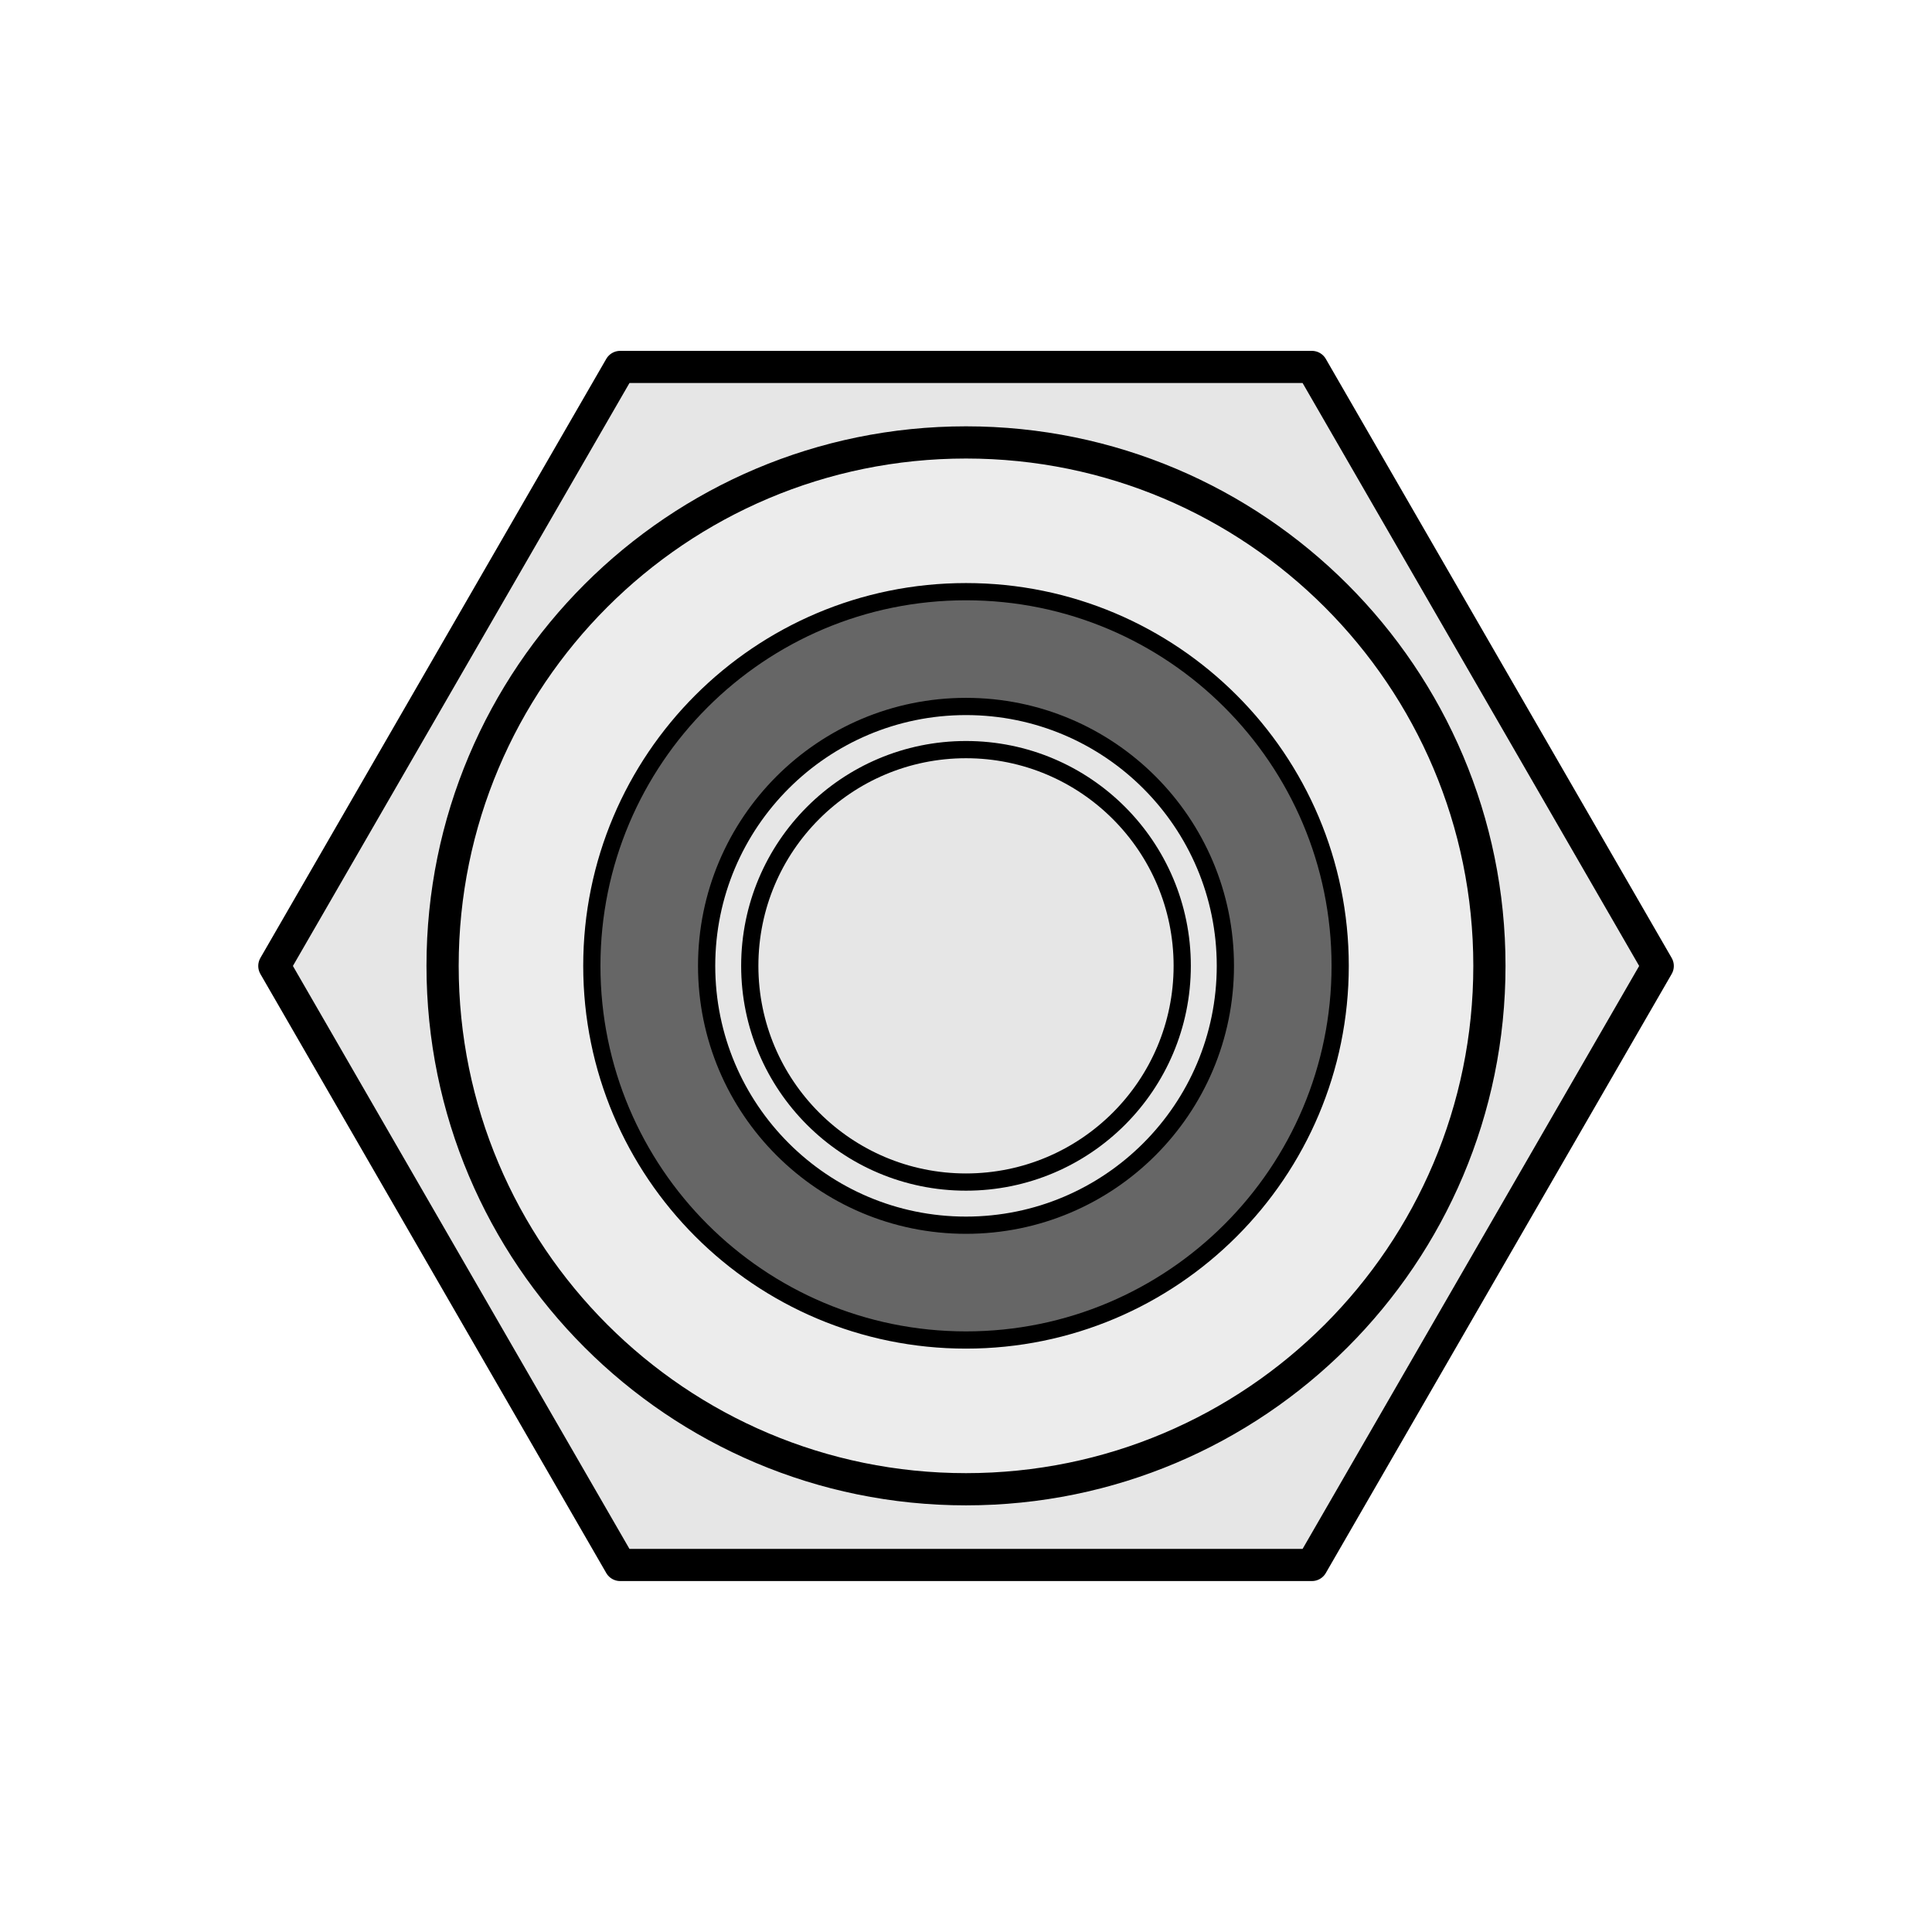
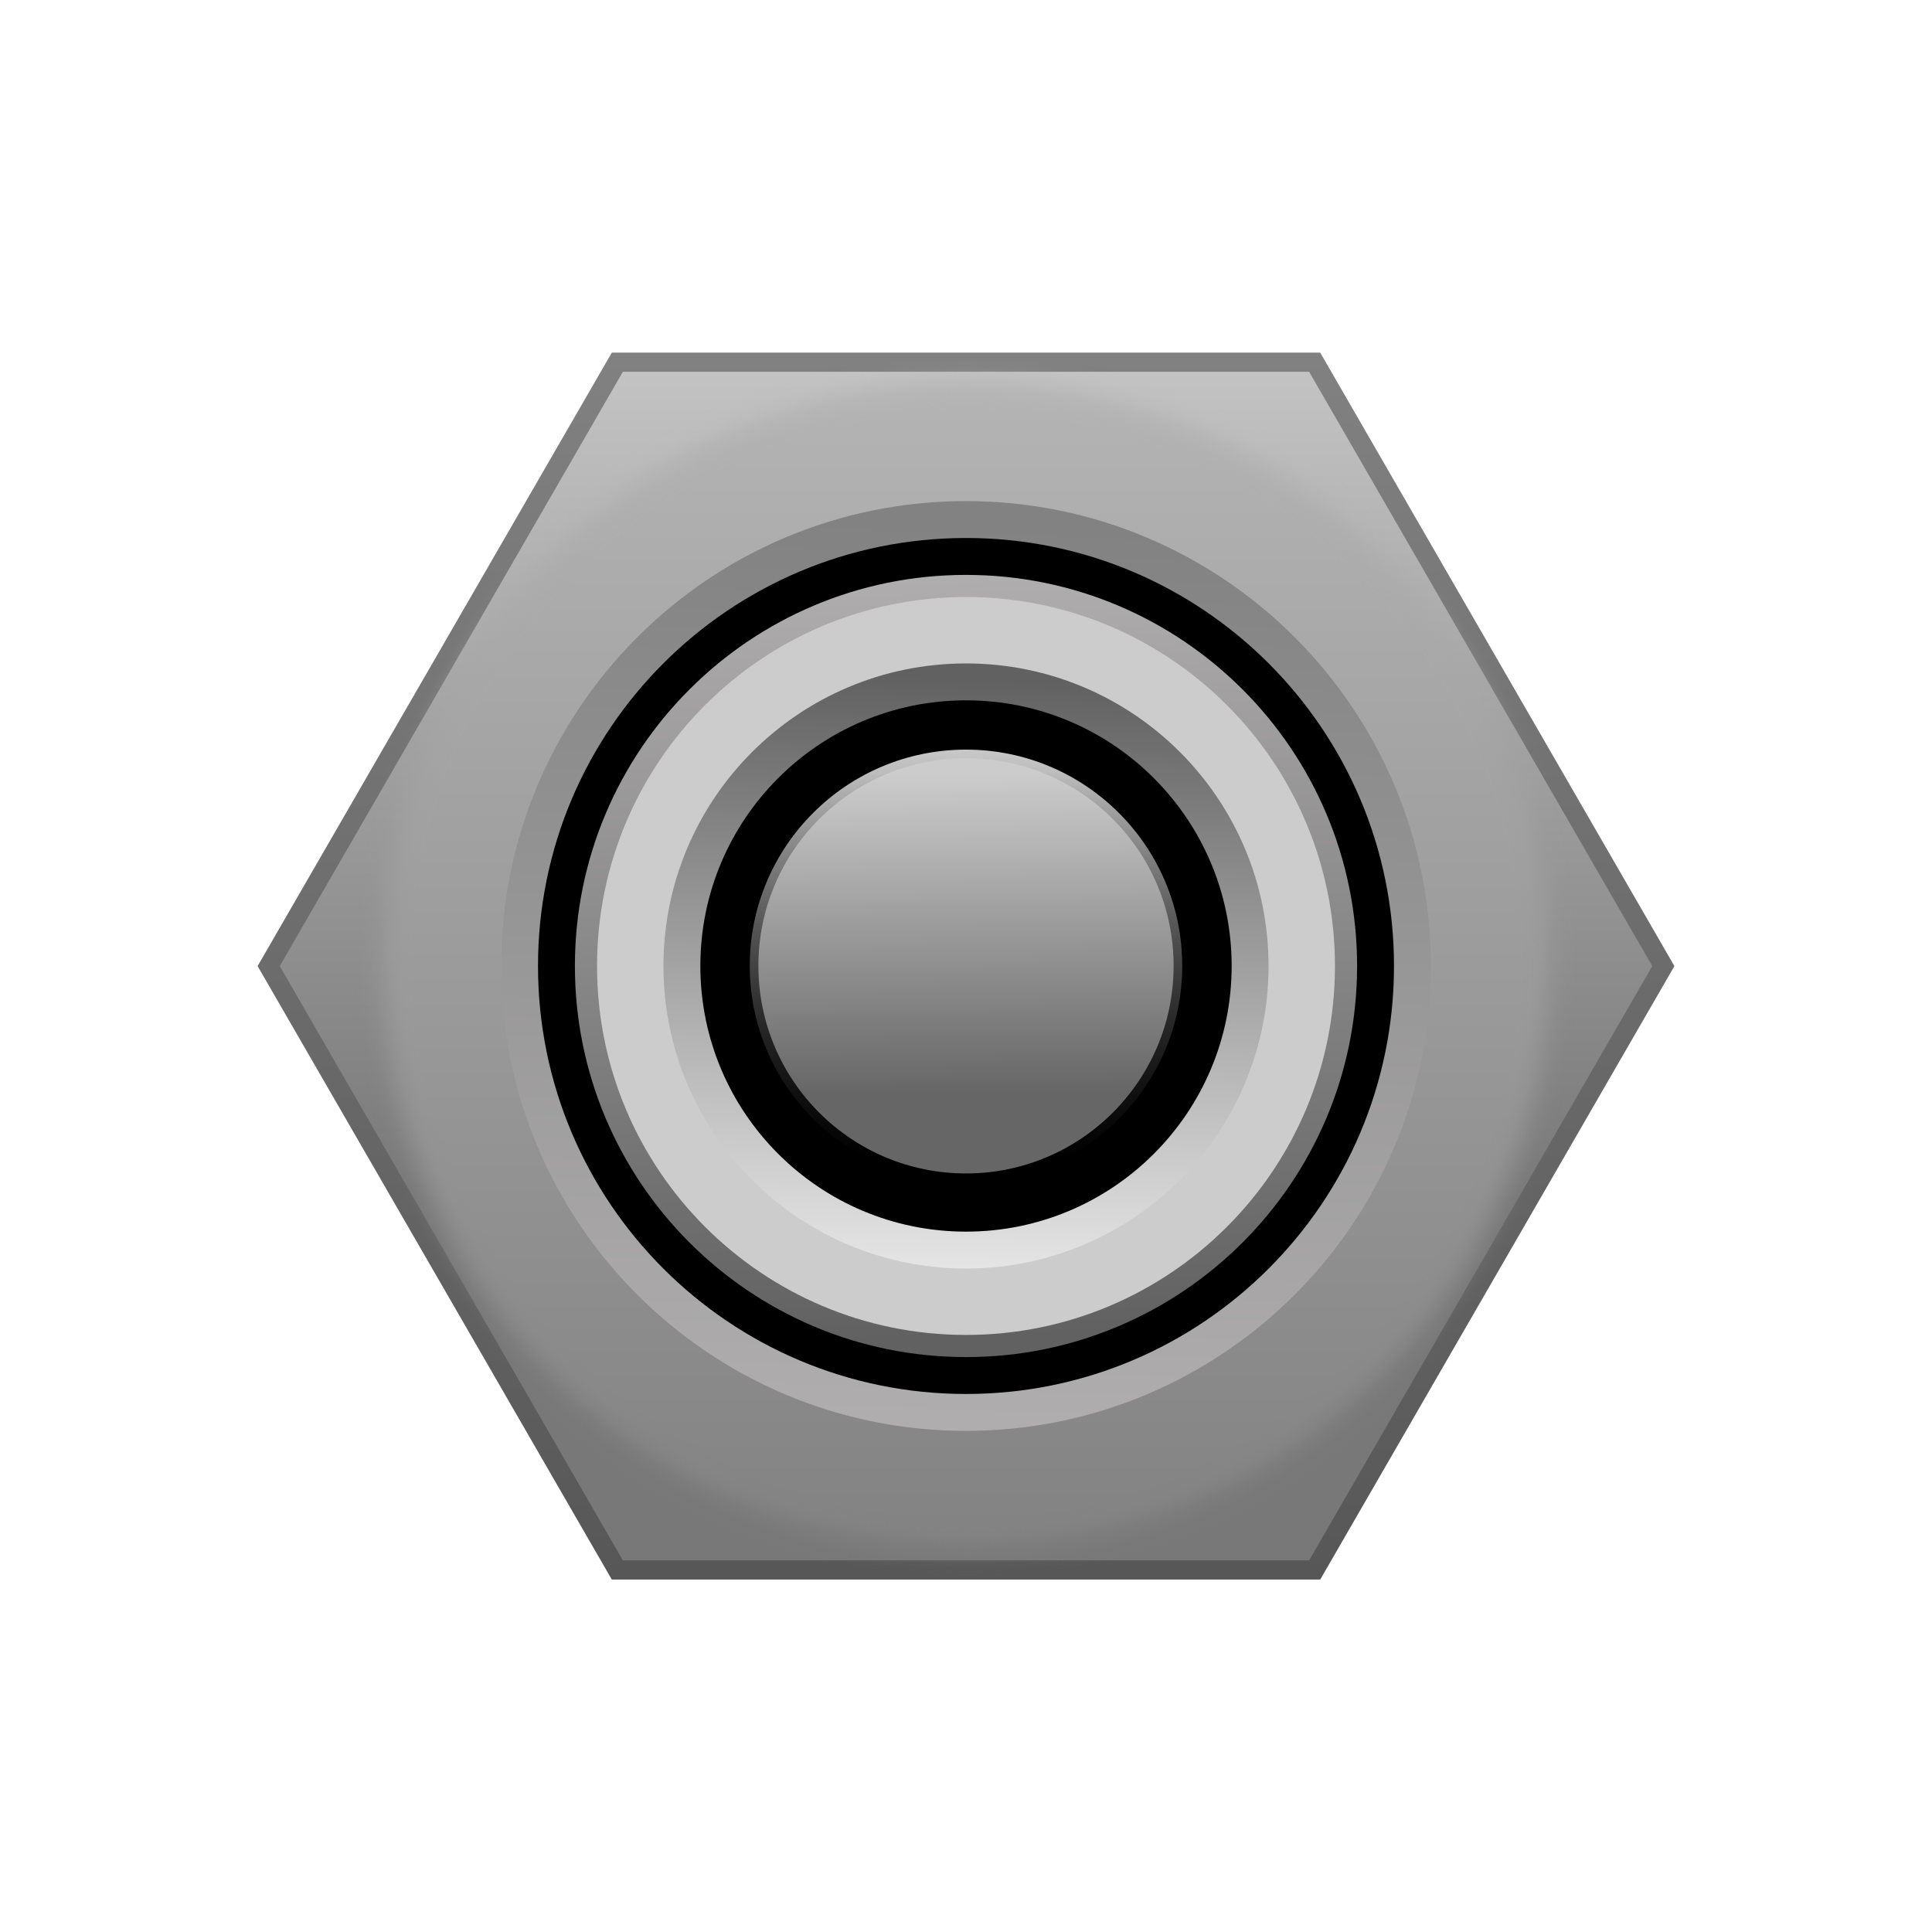
- <svg xmlns="http://www.w3.org/2000/svg" width="12mm" height="12mm" viewBox="0 0 12 12" version="1.1" id="svg826">
-   <defs id="defs820" />
+ <svg xmlns="http://www.w3.org/2000/svg" xmlns:xlink="http://www.w3.org/1999/xlink" width="12mm" height="12mm" viewBox="0 0 12 12" version="1.1" id="svg826">
+   <defs id="defs820">
+     <linearGradient id="linearGradient1031">
+       <stop style="stop-color:#cccccc;stop-opacity:1" offset="0" id="stop1027" />
+       <stop style="stop-color:#666666;stop-opacity:1" offset="1" id="stop1029" />
+     </linearGradient>
+     <linearGradient id="linearGradient1023">
+       <stop style="stop-color:#000000;stop-opacity:1;" offset="0" id="stop1019" />
+       <stop style="stop-color:#000000;stop-opacity:0;" offset="1" id="stop1021" />
+     </linearGradient>
+     <linearGradient xlink:href="#linearGradient838" id="linearGradient840" x1="9.404" y1="291.264" x2="2.471" y2="291.264" gradientUnits="userSpaceOnUse" />
+     <linearGradient id="linearGradient838">
+       <stop style="stop-color:#575757;stop-opacity:1" offset="0" id="stop834" />
+       <stop style="stop-color:#828181;stop-opacity:1" offset="1" id="stop836" />
+     </linearGradient>
+     <linearGradient xlink:href="#linearGradient850" id="linearGradient844" gradientUnits="userSpaceOnUse" x1="7.301" y1="291.266" x2="2.471" y2="291.264" />
+     <linearGradient id="linearGradient850">
+       <stop id="stop846" offset="0" style="stop-color:#787878;stop-opacity:1" />
+       <stop id="stop848" offset="1" style="stop-color:#c3c3c3;stop-opacity:1" />
+     </linearGradient>
+     <linearGradient xlink:href="#linearGradient942" id="linearGradient912" x1="16.4" y1="297.8" x2="16.4" y2="289.8" gradientUnits="userSpaceOnUse" gradientTransform="matrix(0.9875,0,0,0.9875,-2.647669,-1.672205)" />
+     <linearGradient id="linearGradient942">
+       <stop style="stop-color:#828282;stop-opacity:1" offset="0" id="stop938" />
+       <stop style="stop-color:#b4b4b4;stop-opacity:1" offset="1" id="stop940" />
+     </linearGradient>
+     <filter style="color-interpolation-filters:sRGB" id="filter898" x="-0.024" width="1.048" y="-0.024" height="1.048">
+       <feGaussianBlur stdDeviation="0.079" id="feGaussianBlur900" />
+     </filter>
+     <linearGradient xlink:href="#linearGradient900" id="linearGradient868" x1="4.2" y1="290" x2="4" y2="296" gradientUnits="userSpaceOnUse" gradientTransform="matrix(1.032787,0,0,1.032787,9.165556,-14.06023)" />
+     <linearGradient id="linearGradient900">
+       <stop id="stop896" offset="0" style="stop-color:#828282;stop-opacity:1" />
+       <stop id="stop898" offset="1" style="stop-color:#b0aeae;stop-opacity:1" />
+     </linearGradient>
+     <linearGradient xlink:href="#linearGradient866" id="linearGradient874" gradientUnits="userSpaceOnUse" x1="4.2" y1="290" x2="4" y2="296" gradientTransform="matrix(0.8688525,0,0,0.8688525,9.837689,-542.9301)" />
+     <linearGradient id="linearGradient866">
+       <stop style="stop-color:#616161;stop-opacity:1" offset="0" id="stop862" />
+       <stop style="stop-color:#b0aeae;stop-opacity:1" offset="1" id="stop864" />
+     </linearGradient>
+     <linearGradient xlink:href="#linearGradient892" id="linearGradient894" x1="4" y1="290.4" x2="4" y2="295.4" gradientUnits="userSpaceOnUse" gradientTransform="matrix(0.9615385,0,0,0.9615385,9.457675,6.80849)" />
+     <linearGradient id="linearGradient892">
+       <stop style="stop-color:#cccccc;stop-opacity:1;" offset="0" id="stop888" />
+       <stop style="stop-color:#cccccc;stop-opacity:1" offset="1" id="stop890" />
+     </linearGradient>
+     <linearGradient xlink:href="#linearGradient886" id="linearGradient880" gradientUnits="userSpaceOnUse" x1="4.2" y1="290" x2="4" y2="296" gradientTransform="matrix(0.6721311,0,0,0.6721311,10.64425,91.57608)" />
+     <linearGradient id="linearGradient886">
+       <stop id="stop882" offset="0" style="stop-color:#616161;stop-opacity:1" />
+       <stop id="stop884" offset="1" style="stop-color:#e6e6e6;stop-opacity:1" />
+     </linearGradient>
+     <linearGradient xlink:href="#linearGradient1023" id="linearGradient1025" x1="6" y1="292.2" x2="6" y2="289.6" gradientUnits="userSpaceOnUse" />
+     <linearGradient xlink:href="#linearGradient1031" id="linearGradient1033" x1="5.896" y1="289.8" x2="5.917" y2="291.8" gradientUnits="userSpaceOnUse" />
+   </defs>
  <g id="layer1" transform="translate(0,-285)">
-     <path style="opacity:1;fill:#e6e6e6;fill-opacity:1;stroke:#000000;stroke-width:0.186;stroke-linecap:square;stroke-linejoin:round;stroke-miterlimit:4;stroke-dasharray:none;stroke-dashoffset:0;stroke-opacity:1;paint-order:markers fill stroke" id="path5088" d="m 5.938,295.175 -3.464,-2 -2e-7,-4 3.464,-2 3.464,2 2e-7,4 z" transform="matrix(0,1.074074,-1.074074,0,318.7437,284.6219)" />
-     <circle style="opacity:1;fill:#ececec;fill-opacity:1;stroke:#000000;stroke-width:0.2;stroke-linecap:square;stroke-linejoin:round;stroke-miterlimit:4;stroke-dasharray:none;stroke-dashoffset:0;stroke-opacity:1;paint-order:markers fill stroke" id="path5084" cx="6" cy="290.999" r="3.251" />
-     <ellipse style="opacity:1;fill:#666666;fill-opacity:1;stroke:#000000;stroke-width:0.107;stroke-linecap:square;stroke-linejoin:round;stroke-miterlimit:4;stroke-dasharray:none;stroke-dashoffset:0;stroke-opacity:1;paint-order:markers fill stroke" id="path5086" cx="6" cy="290.999" rx="2.324" ry="2.324" />
-     <circle style="opacity:1;fill:#e6e6e6;fill-opacity:1;stroke:#000000;stroke-width:0.107;stroke-linecap:square;stroke-linejoin:round;stroke-miterlimit:4;stroke-dasharray:none;stroke-dashoffset:0;stroke-opacity:1;paint-order:markers fill stroke" id="path5092" cx="6" cy="290.999" r="1.611" />
-     <circle style="opacity:1;fill:#e6e6e6;fill-opacity:1;stroke:#000000;stroke-width:0.107;stroke-linecap:square;stroke-linejoin:round;stroke-miterlimit:4;stroke-dasharray:none;stroke-dashoffset:0;stroke-opacity:1;paint-order:markers fill stroke" id="path5109" cx="6" cy="290.999" r="1.343" />
+     <g id="g911" transform="matrix(0.9166667,0,0,0.9166667,-6.283336,26.59383)">
+       <path style="opacity:1;fill:url(#linearGradient840);fill-opacity:1;stroke:none;stroke-width:0.186;stroke-linecap:square;stroke-linejoin:round;stroke-miterlimit:4;stroke-dasharray:none;stroke-dashoffset:0;stroke-opacity:1;paint-order:markers fill stroke" id="path832" d="m 5.938,295.175 -3.464,-2 -2e-7,-4 3.464,-2 3.464,2 2e-7,4 z" transform="matrix(0,1.2,-1.2,0,362.8101,281.3181)" />
+       <path transform="matrix(0,1.1625,-1.1625,0,351.891,281.5407)" d="m 5.938,295.175 -3.464,-2 -2e-7,-4 3.464,-2 3.464,2 2e-7,4 z" id="path842" style="opacity:1;fill:url(#linearGradient844);fill-opacity:1;stroke:none;stroke-width:0.186;stroke-linecap:square;stroke-linejoin:round;stroke-miterlimit:4;stroke-dasharray:none;stroke-dashoffset:0;stroke-opacity:1;paint-order:markers fill stroke" />
+       <circle r="3.95" cy="288.443" cx="13.4" id="circle902" style="opacity:1;fill:url(#linearGradient912);fill-opacity:1;stroke:none;stroke-width:0.439;stroke-linecap:square;stroke-linejoin:round;stroke-miterlimit:4;stroke-dasharray:none;stroke-dashoffset:0;stroke-opacity:1;paint-order:markers fill stroke;filter:url(#filter898)" />
+       <circle r="3.15" cy="288.443" cx="13.4" id="path5086-8" style="opacity:1;fill:url(#linearGradient868);fill-opacity:1;stroke:none;stroke-width:0.21;stroke-linecap:square;stroke-linejoin:round;stroke-miterlimit:4;stroke-dasharray:none;stroke-dashoffset:0;stroke-opacity:1;paint-order:markers fill stroke" />
+       <circle style="opacity:1;fill:#000000;fill-opacity:1;stroke:none;stroke-width:0.193;stroke-linecap:square;stroke-linejoin:round;stroke-miterlimit:4;stroke-dasharray:none;stroke-dashoffset:0;stroke-opacity:1;paint-order:markers fill stroke" id="circle852" cx="13.4" cy="288.443" r="2.9" />
+       <circle transform="scale(1,-1)" style="opacity:1;fill:url(#linearGradient874);fill-opacity:1;stroke:none;stroke-width:0.177;stroke-linecap:square;stroke-linejoin:round;stroke-miterlimit:4;stroke-dasharray:none;stroke-dashoffset:0;stroke-opacity:1;paint-order:markers fill stroke" id="circle872" cx="13.4" cy="-288.443" r="2.65" />
+       <circle r="2.5" cy="288.443" cx="13.4" id="path5092-21" style="opacity:1;fill:url(#linearGradient894);fill-opacity:1;stroke:none;stroke-width:0.278;stroke-linecap:square;stroke-linejoin:round;stroke-miterlimit:4;stroke-dasharray:none;stroke-dashoffset:0;stroke-opacity:1;paint-order:markers fill stroke" />
+       <circle style="opacity:1;fill:url(#linearGradient880);fill-opacity:1;stroke:none;stroke-width:0.137;stroke-linecap:square;stroke-linejoin:round;stroke-miterlimit:4;stroke-dasharray:none;stroke-dashoffset:0;stroke-opacity:1;paint-order:markers fill stroke" id="circle878" cx="13.4" cy="288.443" r="2.05" />
+       <circle style="opacity:1;fill:#000000;fill-opacity:1;stroke:none;stroke-width:0.2;stroke-linecap:square;stroke-linejoin:round;stroke-miterlimit:4;stroke-dasharray:none;stroke-dashoffset:0;stroke-opacity:1;paint-order:markers fill stroke" id="circle870" cx="13.4" cy="288.443" r="1.8" />
+     </g>
+     <circle style="opacity:1;fill:url(#linearGradient1033);fill-opacity:1;stroke:url(#linearGradient1025);stroke-width:0.107;stroke-linecap:square;stroke-linejoin:round;stroke-miterlimit:4;stroke-dasharray:none;stroke-dashoffset:0;stroke-opacity:1;paint-order:markers fill stroke" id="path5109" cx="6" cy="290.999" r="1.343" />
  </g>
</svg>
